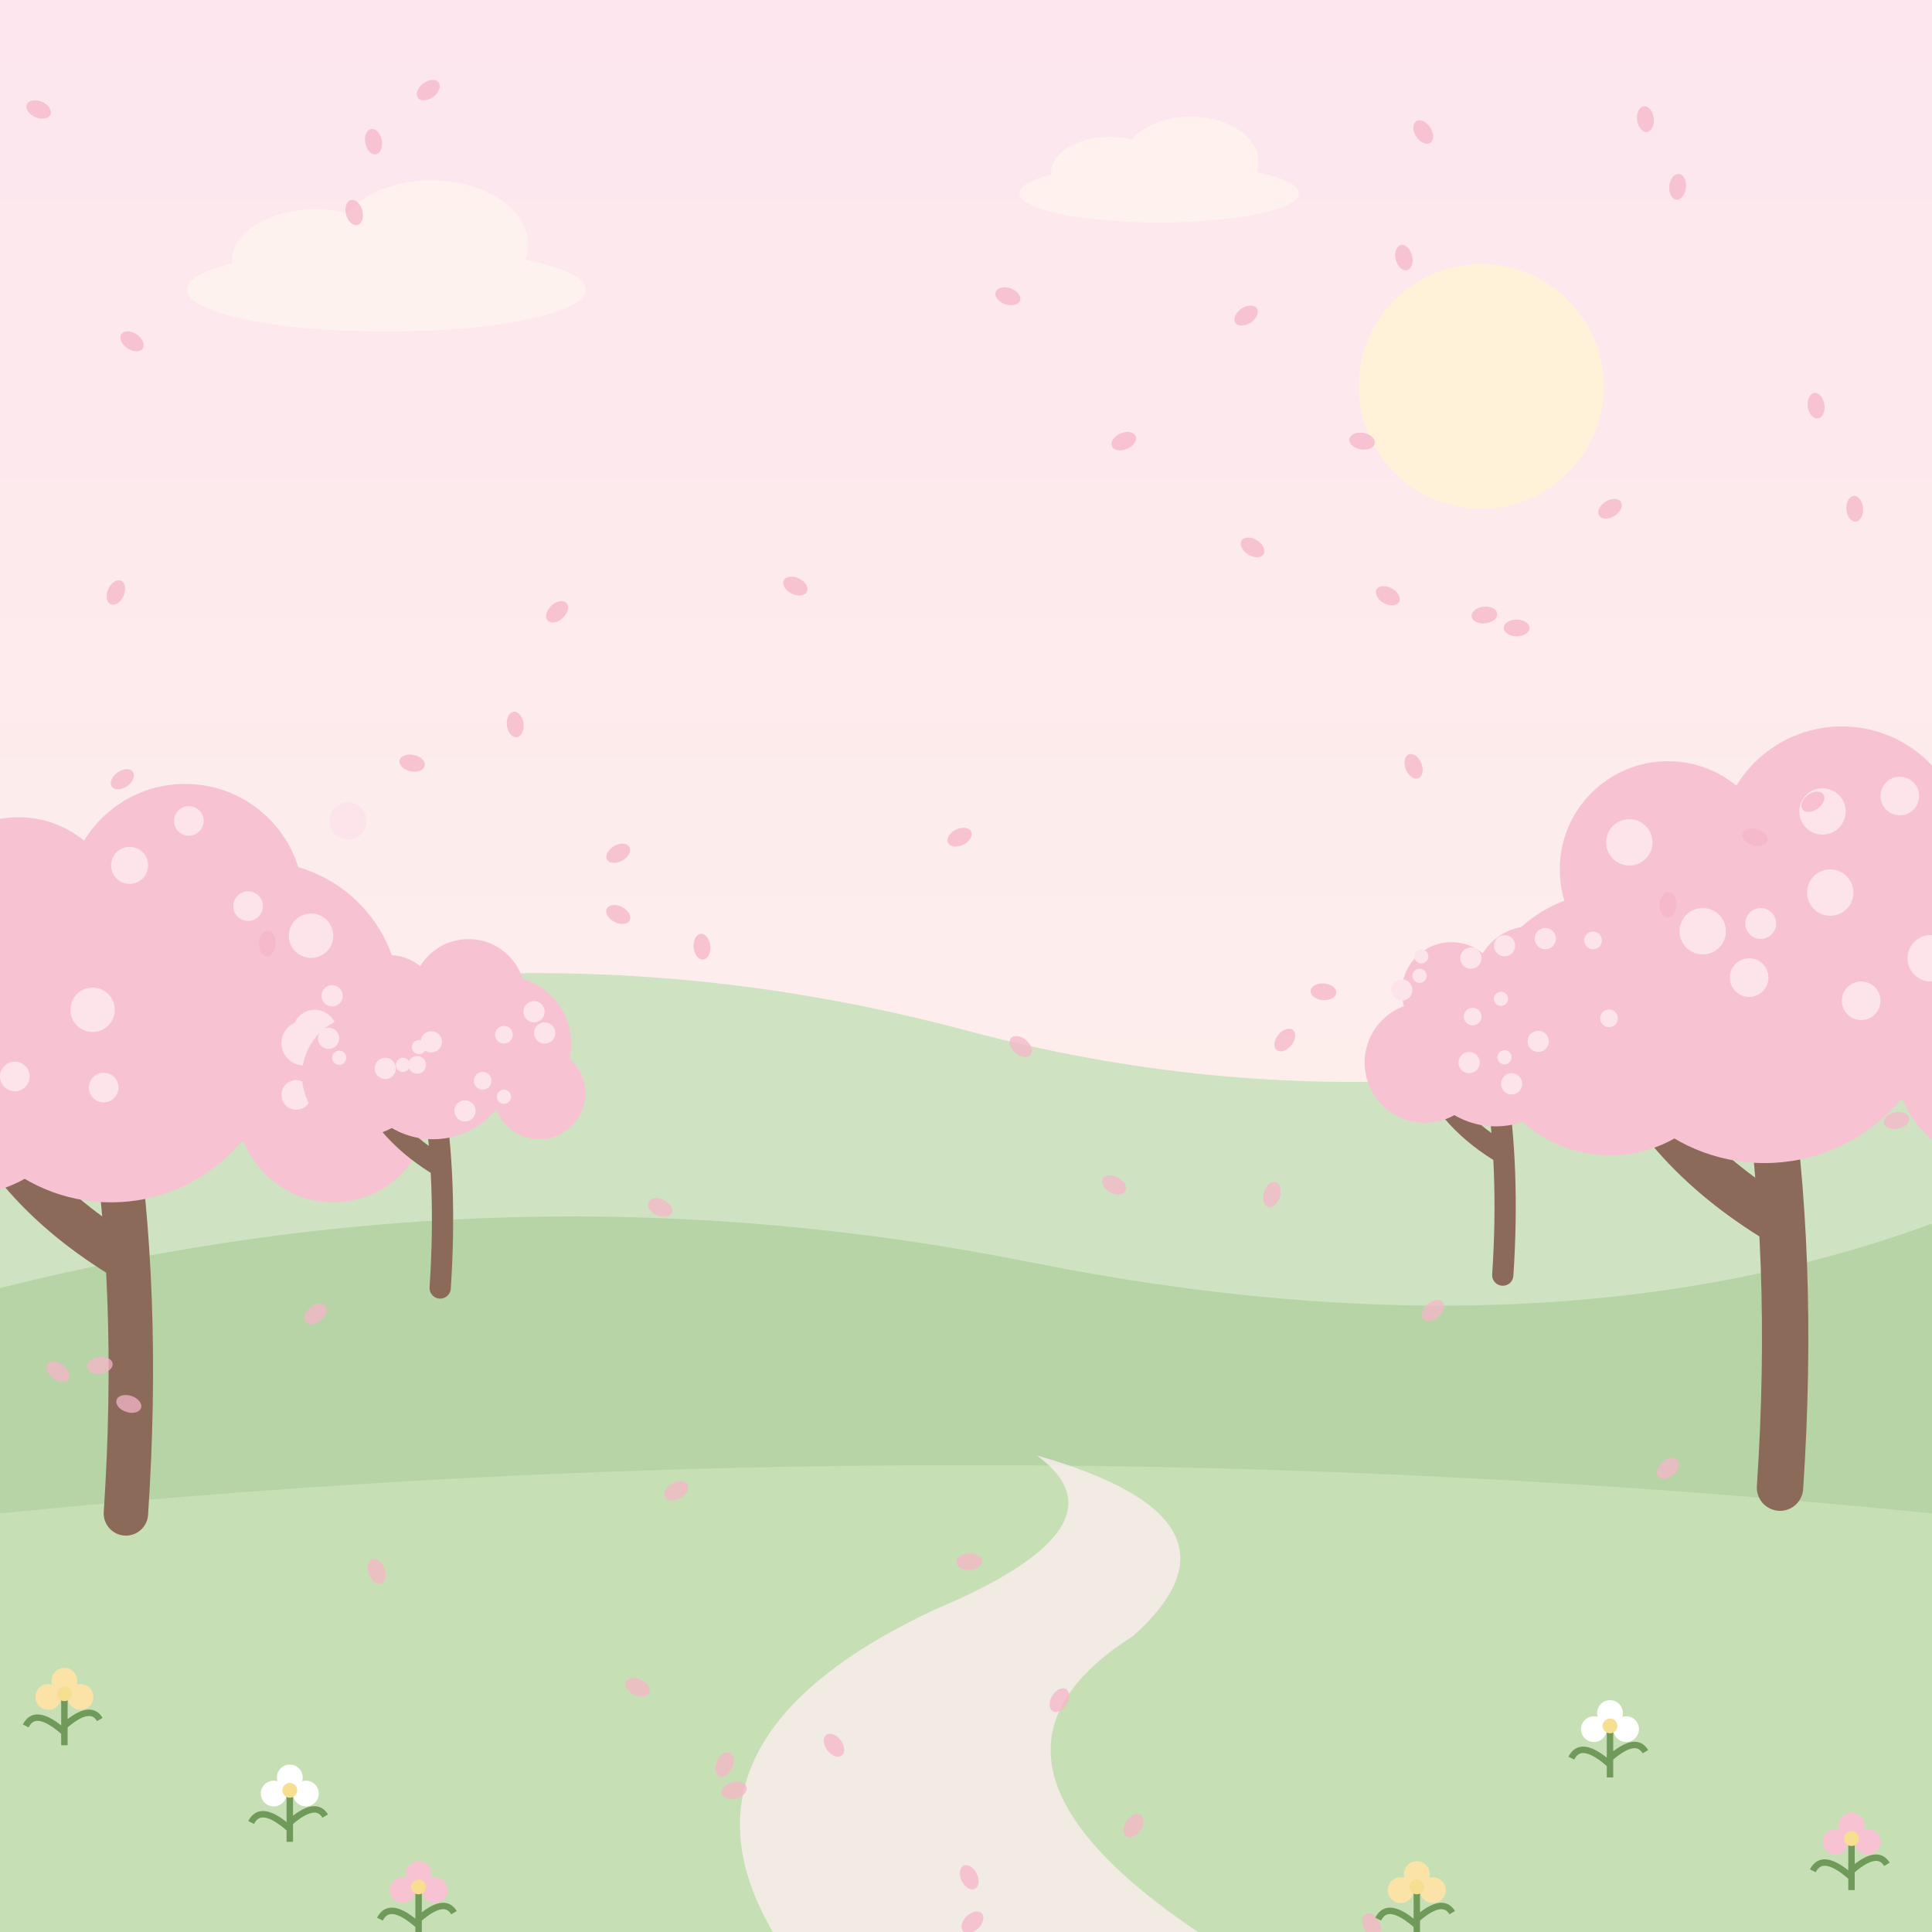
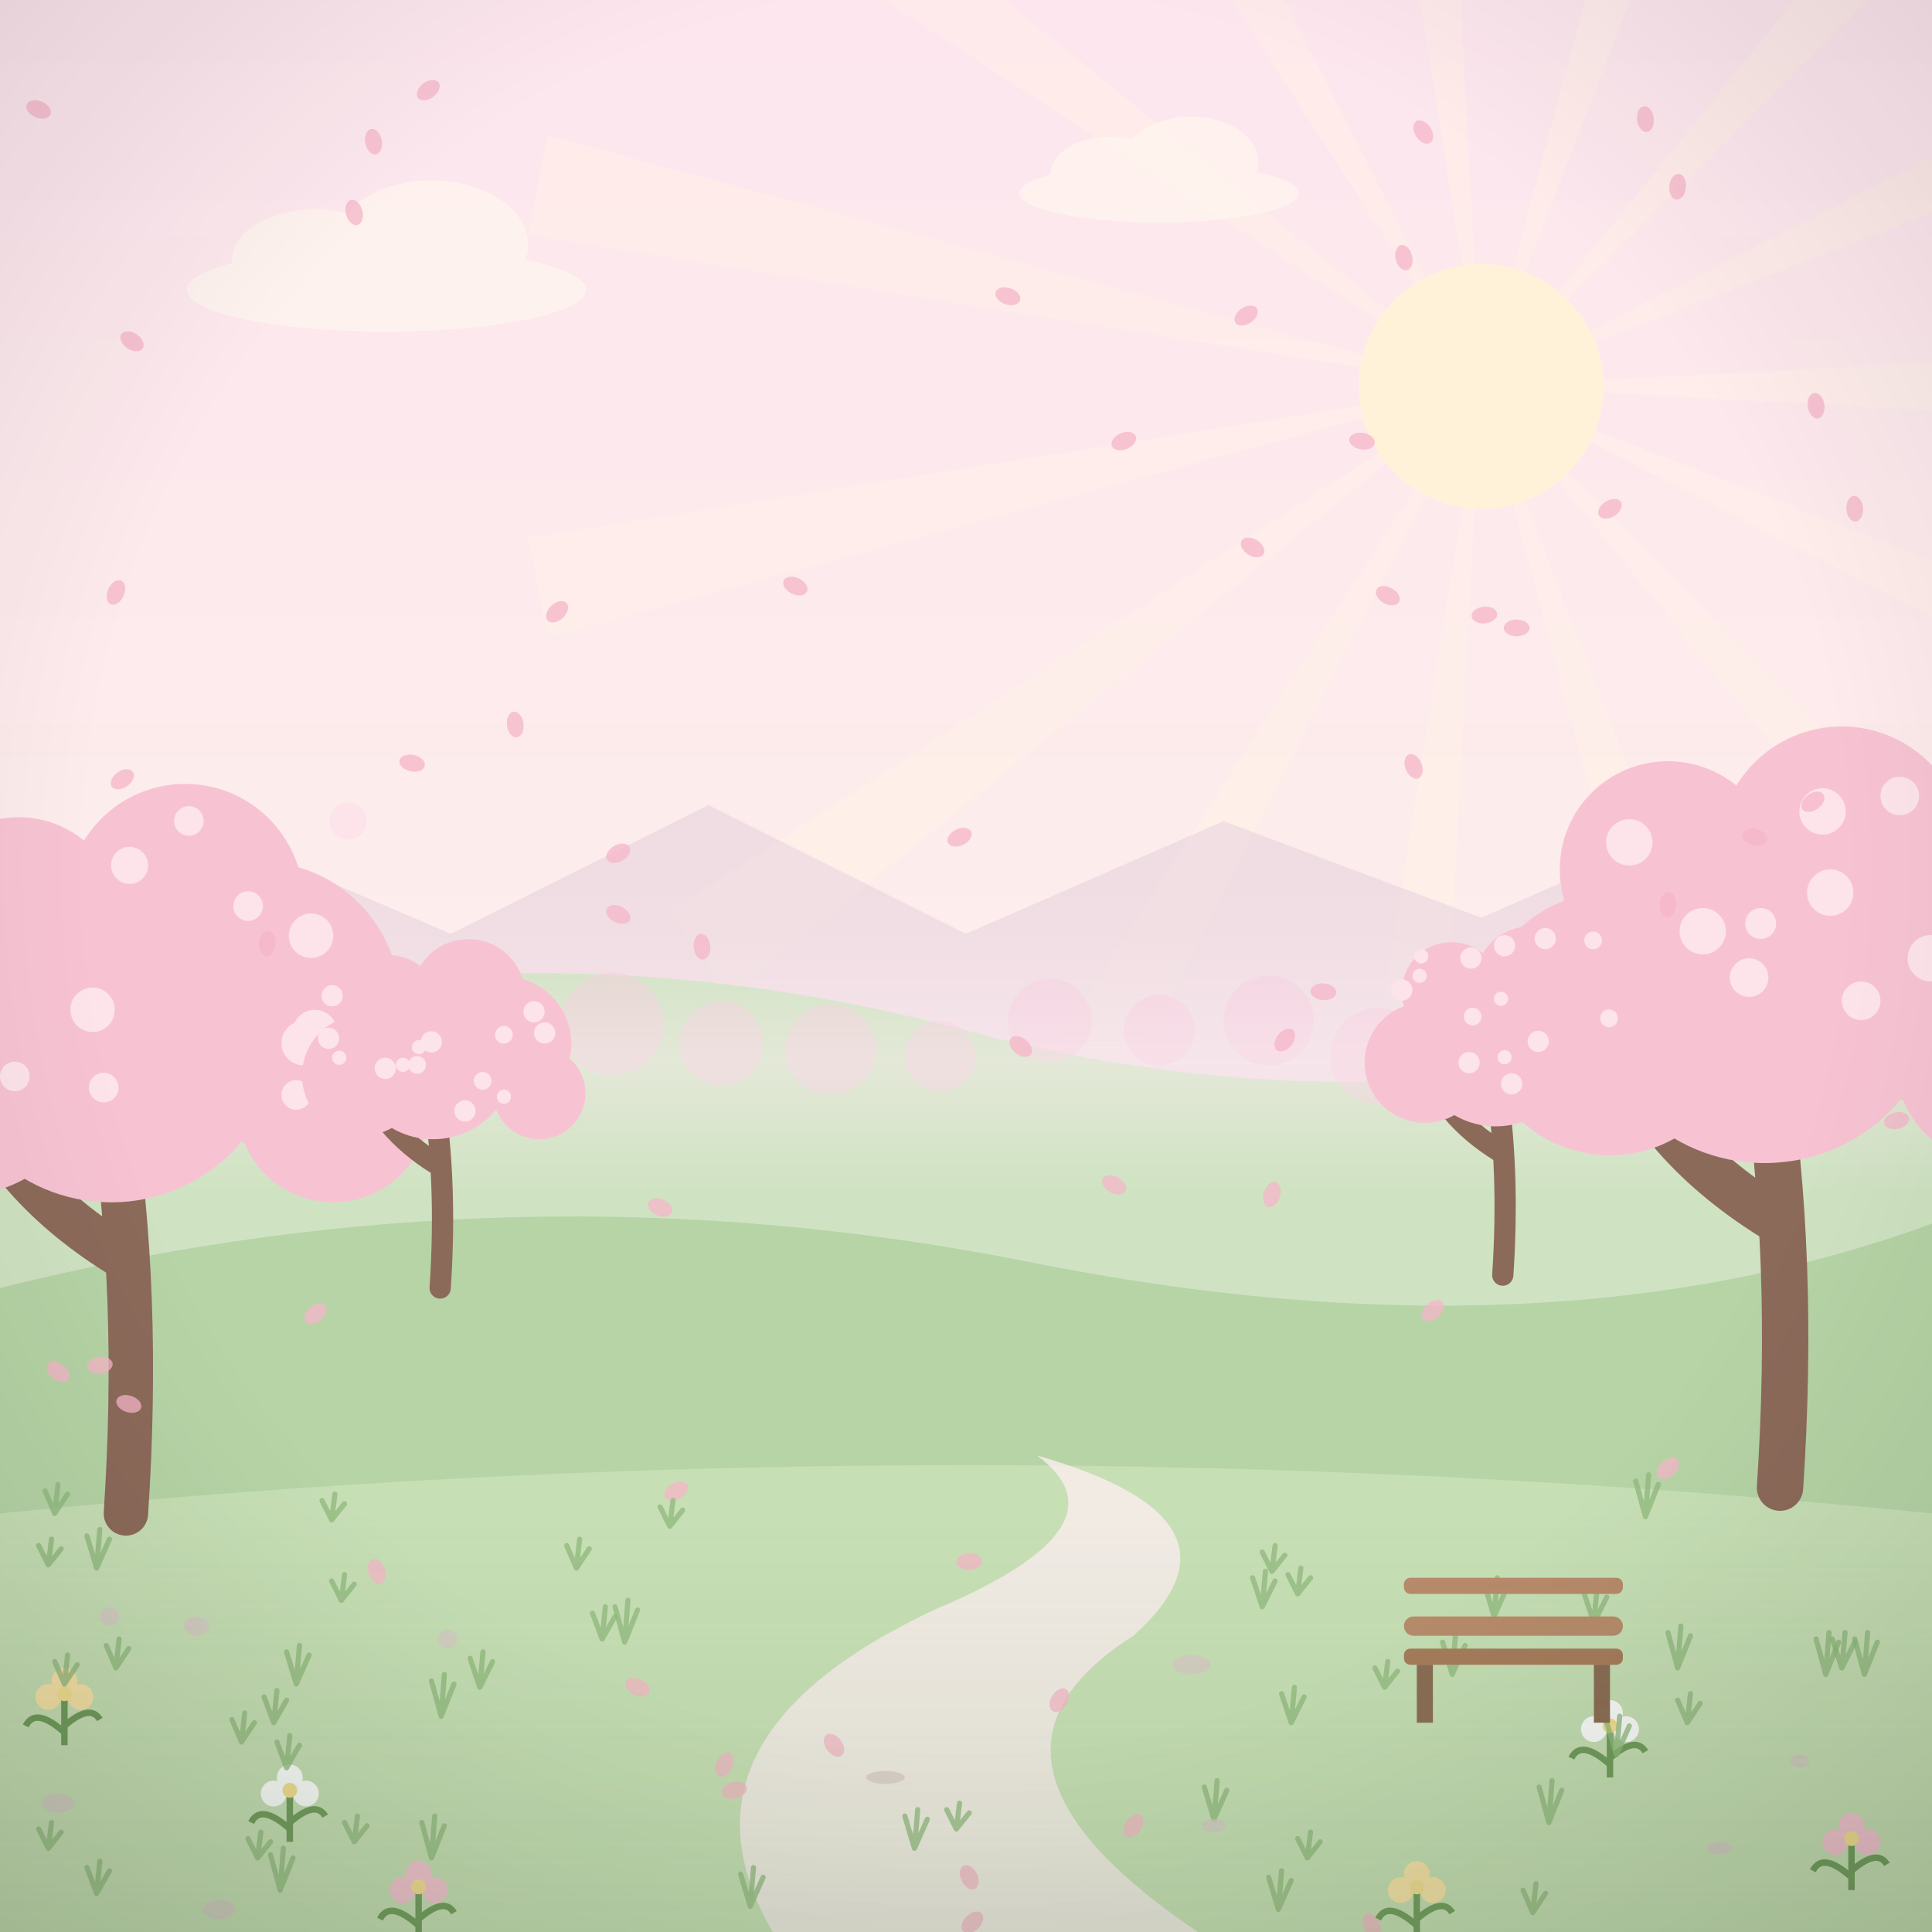
<svg xmlns="http://www.w3.org/2000/svg" viewBox="0 0 600 600" preserveAspectRatio="xMidYMid slice">
  <defs>
    <linearGradient id="sky" x2="0" y2="1">
      <stop offset="0" stop-color="#fde6ee" />
      <stop offset="1" stop-color="#fdf4ea" />
    </linearGradient>
  </defs>
  <path fill="url(#sky)" d="M0 0h600v600H0z" />
+   <path d="M460 120L760 104L760 136Z" fill="#fff6e0" opacity="0.25" />
+   <path d="M460 120L740 228L727 256Z" fill="#fff6e0" opacity="0.25" />
+   <path d="M460 120L672 332L649 353Z" fill="#fff6e0" opacity="0.25" />
+   <path d="M460 120L568 400L538 410Z" fill="#fff6e0" opacity="0.25" />
+   <path d="M460 120L444 420L413 416Z" fill="#fff6e0" opacity="0.25" />
+   <path d="M460 120L324 387L297 372Z" fill="#fff6e0" opacity="0.25" />
+   <path d="M460 120L227 309L208 283Z" fill="#fff6e0" opacity="0.25" />
+   <path d="M460 120L170 198L164 167Z" fill="#fff6e0" opacity="0.25" />
+   <path d="M460 120L164 73L170 42Z" fill="#fff6e0" opacity="0.25" />
+   <path d="M460 120L208 -43L227 -69Z" fill="#fff6e0" opacity="0.25" />
+   <path d="M460 120L297 -132L324 -147Z" fill="#fff6e0" opacity="0.25" />
+   <path d="M460 120L413 -176L444 -180Z" fill="#fff6e0" opacity="0.25" />
+   <path d="M460 120L538 -170L568 -160Z" fill="#fff6e0" opacity="0.25" />
+   <path d="M460 120L649 -113L672 -92Z" fill="#fff6e0" opacity="0.25" />
+   <path d="M460 120L727 -16L740 12Z" fill="#fff6e0" opacity="0.25" />
+   <path d="M0 300L70 260L140 290L220 250L300 290L380 255L460 285L540 250L600 275V340H0Z" fill="#e7d3e0" opacity=".6" />
  <circle cx="460" cy="120" r="38" fill="#fff3d6" opacity=".9" />
  <g transform="translate(120 90) scale(1)" fill="#fff8ee" opacity="0.6">
    <ellipse cx="0" cy="0" rx="62" ry="13" />
    <ellipse cx="-22" cy="-9" rx="26" ry="16" />
    <ellipse cx="14" cy="-14" rx="30" ry="20" />
  </g>
  <g transform="translate(360 60) scale(0.7)" fill="#fff8ee" opacity="0.6">
    <ellipse cx="0" cy="0" rx="62" ry="13" />
    <ellipse cx="-22" cy="-9" rx="26" ry="16" />
    <ellipse cx="14" cy="-14" rx="30" ry="20" />
  </g>
  <path d="M0 330Q150 280 300 320T600 300V600H0Z" fill="#cfe3c2" />
+   <g opacity=".5">
+     <circle cx="20" cy="323" r="16" fill="#f5cadb" />
+     <circle cx="54" cy="324" r="16" fill="#f5cadb" />
+     <circle cx="88" cy="328" r="13" fill="#f5cadb" />
+     <circle cx="122" cy="323" r="14" fill="#f5cadb" />
+     <circle cx="156" cy="325" r="11" fill="#f5cadb" />
+     <circle cx="190" cy="318" r="16" fill="#f5cadb" />
+     <circle cx="224" cy="324" r="13" fill="#f5cadb" />
+     <circle cx="258" cy="326" r="14" fill="#f5cadb" />
+     <circle cx="292" cy="328" r="11" fill="#f5cadb" />
+     <circle cx="326" cy="317" r="13" fill="#f5cadb" />
+     <circle cx="360" cy="320" r="11" fill="#f5cadb" />
+     <circle cx="394" cy="317" r="14" fill="#f5cadb" />
+     <circle cx="428" cy="328" r="15" fill="#f5cadb" />
+     <circle cx="462" cy="326" r="10" fill="#f5cadb" />
+     <circle cx="496" cy="325" r="13" fill="#f5cadb" />
+     <circle cx="530" cy="323" r="15" fill="#f5cadb" />
+     <circle cx="564" cy="327" r="14" fill="#f5cadb" />
+     <circle cx="598" cy="326" r="11" fill="#f5cadb" />
+   </g>
+   <defs>
+     <linearGradient id="hz" x2="0" y2="1">
+       <stop offset="0" stop-color="#fdeef3" stop-opacity="0" />
+       <stop offset=".5" stop-color="#fdeef3" stop-opacity="0.45" />
+       <stop offset="1" stop-color="#fdeef3" stop-opacity="0" />
+     </linearGradient>
+   </defs>
+   <rect x="0" y="290" width="600" height="80" fill="url(#hz)" />
  <path d="M0 400Q160 360 320 392T600 380V600H0Z" fill="#b6d4a6" />
  <path d="M0 470Q300 440 600 470V600H0Z" fill="#c7dfb5" />
  <path d="M240 600Q205 540 290 500Q352 474 322 452Q392 472 352 508Q292 546 372 600Z" fill="#fbeef0" opacity="0.8" />
  <g transform="translate(46 470) scale(1.15)">
    <path d="M-6 0Q-2-60-10-110M-8-70Q-40-90-50-120M-6-90Q20-120 34-140" fill="none" stroke="#8c6a5a" stroke-width="12" stroke-linecap="round" />
    <circle cx="-10" cy="-130" r="46" fill="#f7c3d2" />
    <circle cx="-50" cy="-120" r="34" fill="#f7c3d2" />
    <circle cx="30" cy="-138" r="38" fill="#f7c3d2" />
    <circle cx="10" cy="-165" r="32" fill="#f7c3d2" />
    <circle cx="-35" cy="-160" r="28" fill="#f7c3d2" />
    <circle cx="50" cy="-110" r="26" fill="#f7c3d2" />
    <circle cx="-36" cy="-118" r="4" fill="#fde3ea" />
    <circle cx="-5" cy="-175" r="5" fill="#fde3ea" />
    <circle cx="45" cy="-130" r="6" fill="#fde3ea" />
    <circle cx="27" cy="-164" r="4" fill="#fde3ea" />
    <circle cx="54" cy="-187" r="5" fill="#fde3ea" />
    <circle cx="40" cy="-113" r="4" fill="#fde3ea" />
    <circle cx="44" cy="-156" r="6" fill="#fde3ea" />
    <circle cx="-12" cy="-115" r="4" fill="#fde3ea" />
    <circle cx="11" cy="-187" r="4" fill="#fde3ea" />
    <circle cx="-64" cy="-107" r="6" fill="#fde3ea" />
    <circle cx="-68" cy="-142" r="6" fill="#fde3ea" />
    <circle cx="-15" cy="-136" r="6" fill="#fde3ea" />
    <circle cx="-63" cy="-123" r="4" fill="#fde3ea" />
    <circle cx="42" cy="-127" r="6" fill="#fde3ea" />
  </g>
  <g transform="translate(560 462) scale(1.2)">
    <path d="M-6 0Q-2-60-10-110M-8-70Q-40-90-50-120M-6-90Q20-120 34-140" fill="none" stroke="#8c6a5a" stroke-width="12" stroke-linecap="round" />
    <circle cx="-10" cy="-130" r="46" fill="#f7c3d2" />
    <circle cx="-50" cy="-120" r="34" fill="#f7c3d2" />
    <circle cx="30" cy="-138" r="38" fill="#f7c3d2" />
    <circle cx="10" cy="-165" r="32" fill="#f7c3d2" />
    <circle cx="-35" cy="-160" r="28" fill="#f7c3d2" />
    <circle cx="50" cy="-110" r="26" fill="#f7c3d2" />
    <circle cx="-11" cy="-146" r="4" fill="#fde3ea" />
    <circle cx="-14" cy="-132" r="5" fill="#fde3ea" />
    <circle cx="-65" cy="-137" r="6" fill="#fde3ea" />
    <circle cx="-45" cy="-167" r="6" fill="#fde3ea" />
    <circle cx="5" cy="-175" r="6" fill="#fde3ea" />
    <circle cx="15" cy="-126" r="5" fill="#fde3ea" />
    <circle cx="59" cy="-105" r="4" fill="#fde3ea" />
    <circle cx="7" cy="-154" r="6" fill="#fde3ea" />
    <circle cx="57" cy="-126" r="5" fill="#fde3ea" />
    <circle cx="-62" cy="-129" r="4" fill="#fde3ea" />
    <circle cx="33" cy="-137" r="6" fill="#fde3ea" />
    <circle cx="-26" cy="-144" r="6" fill="#fde3ea" />
    <circle cx="25" cy="-179" r="5" fill="#fde3ea" />
    <circle cx="60" cy="-177" r="4" fill="#fde3ea" />
  </g>
  <g transform="translate(140 400) scale(0.55)">
    <path d="M-6 0Q-2-60-10-110M-8-70Q-40-90-50-120M-6-90Q20-120 34-140" fill="none" stroke="#8c6a5a" stroke-width="12" stroke-linecap="round" />
    <circle cx="-10" cy="-130" r="46" fill="#f7c3d2" />
    <circle cx="-50" cy="-120" r="34" fill="#f7c3d2" />
    <circle cx="30" cy="-138" r="38" fill="#f7c3d2" />
    <circle cx="10" cy="-165" r="32" fill="#f7c3d2" />
    <circle cx="-35" cy="-160" r="28" fill="#f7c3d2" />
    <circle cx="50" cy="-110" r="26" fill="#f7c3d2" />
    <circle cx="30" cy="-143" r="5" fill="#fde3ea" />
    <circle cx="-63" cy="-130" r="4" fill="#fde3ea" />
    <circle cx="8" cy="-100" r="6" fill="#fde3ea" />
    <circle cx="30" cy="-108" r="4" fill="#fde3ea" />
    <circle cx="-27" cy="-126" r="4" fill="#fde3ea" />
    <circle cx="-67" cy="-165" r="6" fill="#fde3ea" />
    <circle cx="-11" cy="-139" r="6" fill="#fde3ea" />
    <circle cx="18" cy="-117" r="5" fill="#fde3ea" />
    <circle cx="47" cy="-156" r="6" fill="#fde3ea" />
    <circle cx="-69" cy="-141" r="6" fill="#fde3ea" />
    <circle cx="-37" cy="-124" r="6" fill="#fde3ea" />
    <circle cx="-18" cy="-136" r="4" fill="#fde3ea" />
    <circle cx="53" cy="-144" r="6" fill="#fde3ea" />
    <circle cx="-19" cy="-126" r="5" fill="#fde3ea" />
  </g>
  <g transform="translate(470 396) scale(0.55)">
    <path d="M-6 0Q-2-60-10-110M-8-70Q-40-90-50-120M-6-90Q20-120 34-140" fill="none" stroke="#8c6a5a" stroke-width="12" stroke-linecap="round" />
    <circle cx="-10" cy="-130" r="46" fill="#f7c3d2" />
    <circle cx="-50" cy="-120" r="34" fill="#f7c3d2" />
    <circle cx="30" cy="-138" r="38" fill="#f7c3d2" />
    <circle cx="10" cy="-165" r="32" fill="#f7c3d2" />
    <circle cx="-35" cy="-160" r="28" fill="#f7c3d2" />
    <circle cx="50" cy="-110" r="26" fill="#f7c3d2" />
    <circle cx="54" cy="-145" r="5" fill="#fde3ea" />
    <circle cx="18" cy="-190" r="6" fill="#fde3ea" />
    <circle cx="14" cy="-132" r="6" fill="#fde3ea" />
    <circle cx="-63" cy="-161" r="6" fill="#fde3ea" />
    <circle cx="-25" cy="-120" r="6" fill="#fde3ea" />
    <circle cx="-24" cy="-179" r="6" fill="#fde3ea" />
    <circle cx="-5" cy="-186" r="6" fill="#fde3ea" />
    <circle cx="-52" cy="-180" r="4" fill="#fde3ea" />
    <circle cx="45" cy="-189" r="5" fill="#fde3ea" />
    <circle cx="-7" cy="-156" r="4" fill="#fde3ea" />
    <circle cx="-23" cy="-146" r="5" fill="#fde3ea" />
    <circle cx="-53" cy="-169" r="4" fill="#fde3ea" />
    <circle cx="-5" cy="-123" r="4" fill="#fde3ea" />
    <circle cx="-1" cy="-108" r="6" fill="#fde3ea" />
  </g>
  <ellipse cx="301" cy="485" rx="4" ry="2.6" fill="#f6b6c8" opacity=".75" transform="rotate(179 301 485)" />
  <ellipse cx="329" cy="528" rx="4" ry="2.6" fill="#f6b6c8" opacity=".75" transform="rotate(121 329 528)" />
  <ellipse cx="116" cy="44" rx="4" ry="2.6" fill="#f6b6c8" opacity=".75" transform="rotate(79 116 44)" />
  <ellipse cx="395" cy="371" rx="4" ry="2.6" fill="#f6b6c8" opacity=".75" transform="rotate(107 395 371)" />
  <ellipse cx="192" cy="284" rx="4" ry="2.6" fill="#f6b6c8" opacity=".75" transform="rotate(27 192 284)" />
  <ellipse cx="259" cy="542" rx="4" ry="2.6" fill="#f6b6c8" opacity=".75" transform="rotate(53 259 542)" />
  <ellipse cx="442" cy="41" rx="4" ry="2.6" fill="#f6b6c8" opacity=".75" transform="rotate(57 442 41)" />
  <ellipse cx="18" cy="426" rx="4" ry="2.6" fill="#f6b6c8" opacity=".75" transform="rotate(37 18 426)" />
  <ellipse cx="36" cy="184" rx="4" ry="2.6" fill="#f6b6c8" opacity=".75" transform="rotate(114 36 184)" />
  <ellipse cx="518" cy="456" rx="4" ry="2.6" fill="#f6b6c8" opacity=".75" transform="rotate(139 518 456)" />
  <ellipse cx="225" cy="548" rx="4" ry="2.6" fill="#f6b6c8" opacity=".75" transform="rotate(115 225 548)" />
  <ellipse cx="228" cy="556" rx="4" ry="2.6" fill="#f6b6c8" opacity=".75" transform="rotate(166 228 556)" />
  <ellipse cx="31" cy="424" rx="4" ry="2.6" fill="#f6b6c8" opacity=".75" transform="rotate(172 31 424)" />
  <ellipse cx="589" cy="348" rx="4" ry="2.6" fill="#f6b6c8" opacity=".75" transform="rotate(168 589 348)" />
  <ellipse cx="436" cy="80" rx="4" ry="2.6" fill="#f6b6c8" opacity=".75" transform="rotate(76 436 80)" />
  <ellipse cx="128" cy="237" rx="4" ry="2.6" fill="#f6b6c8" opacity=".75" transform="rotate(12 128 237)" />
  <ellipse cx="313" cy="92" rx="4" ry="2.6" fill="#f6b6c8" opacity=".75" transform="rotate(19 313 92)" />
  <ellipse cx="317" cy="325" rx="4" ry="2.6" fill="#f6b6c8" opacity=".75" transform="rotate(40 317 325)" />
  <ellipse cx="426" cy="598" rx="4" ry="2.6" fill="#f6b6c8" opacity=".75" transform="rotate(64 426 598)" />
  <ellipse cx="133" cy="28" rx="4" ry="2.6" fill="#f6b6c8" opacity=".75" transform="rotate(143 133 28)" />
  <ellipse cx="38" cy="242" rx="4" ry="2.6" fill="#f6b6c8" opacity=".75" transform="rotate(145 38 242)" />
  <ellipse cx="471" cy="195" rx="4" ry="2.6" fill="#f6b6c8" opacity=".75" transform="rotate(180 471 195)" />
  <ellipse cx="521" cy="58" rx="4" ry="2.6" fill="#f6b6c8" opacity=".75" transform="rotate(96 521 58)" />
  <ellipse cx="205" cy="375" rx="4" ry="2.6" fill="#f6b6c8" opacity=".75" transform="rotate(25 205 375)" />
  <ellipse cx="210" cy="463" rx="4" ry="2.6" fill="#f6b6c8" opacity=".75" transform="rotate(151 210 463)" />
  <ellipse cx="198" cy="524" rx="4" ry="2.6" fill="#f6b6c8" opacity=".75" transform="rotate(26 198 524)" />
  <ellipse cx="399" cy="323" rx="4" ry="2.6" fill="#f6b6c8" opacity=".75" transform="rotate(129 399 323)" />
  <ellipse cx="511" cy="37" rx="4" ry="2.6" fill="#f6b6c8" opacity=".75" transform="rotate(83 511 37)" />
  <ellipse cx="411" cy="308" rx="4" ry="2.6" fill="#f6b6c8" opacity=".75" transform="rotate(4 411 308)" />
  <ellipse cx="160" cy="225" rx="4" ry="2.6" fill="#f6b6c8" opacity=".75" transform="rotate(83 160 225)" />
  <ellipse cx="576" cy="158" rx="4" ry="2.6" fill="#f6b6c8" opacity=".75" transform="rotate(86 576 158)" />
  <ellipse cx="439" cy="238" rx="4" ry="2.6" fill="#f6b6c8" opacity=".75" transform="rotate(68 439 238)" />
  <ellipse cx="98" cy="408" rx="4" ry="2.6" fill="#f6b6c8" opacity=".75" transform="rotate(140 98 408)" />
  <ellipse cx="352" cy="567" rx="4" ry="2.6" fill="#f6b6c8" opacity=".75" transform="rotate(124 352 567)" />
  <ellipse cx="545" cy="260" rx="4" ry="2.6" fill="#f6b6c8" opacity=".75" transform="rotate(16 545 260)" />
  <ellipse cx="41" cy="106" rx="4" ry="2.6" fill="#f6b6c8" opacity=".75" transform="rotate(34 41 106)" />
  <ellipse cx="173" cy="190" rx="4" ry="2.6" fill="#f6b6c8" opacity=".75" transform="rotate(137 173 190)" />
  <ellipse cx="218" cy="294" rx="4" ry="2.6" fill="#f6b6c8" opacity=".75" transform="rotate(85 218 294)" />
  <ellipse cx="518" cy="281" rx="4" ry="2.6" fill="#f6b6c8" opacity=".75" transform="rotate(94 518 281)" />
  <ellipse cx="346" cy="368" rx="4" ry="2.6" fill="#f6b6c8" opacity=".75" transform="rotate(29 346 368)" />
  <ellipse cx="298" cy="260" rx="4" ry="2.6" fill="#f6b6c8" opacity=".75" transform="rotate(154 298 260)" />
  <ellipse cx="500" cy="158" rx="4" ry="2.6" fill="#f6b6c8" opacity=".75" transform="rotate(148 500 158)" />
  <ellipse cx="564" cy="126" rx="4" ry="2.6" fill="#f6b6c8" opacity=".75" transform="rotate(82 564 126)" />
  <ellipse cx="40" cy="436" rx="4" ry="2.6" fill="#f6b6c8" opacity=".75" transform="rotate(18 40 436)" />
  <ellipse cx="389" cy="170" rx="4" ry="2.6" fill="#f6b6c8" opacity=".75" transform="rotate(32 389 170)" />
  <ellipse cx="349" cy="137" rx="4" ry="2.6" fill="#f6b6c8" opacity=".75" transform="rotate(157 349 137)" />
  <ellipse cx="387" cy="98" rx="4" ry="2.6" fill="#f6b6c8" opacity=".75" transform="rotate(146 387 98)" />
  <ellipse cx="563" cy="249" rx="4" ry="2.6" fill="#f6b6c8" opacity=".75" transform="rotate(144 563 249)" />
  <ellipse cx="83" cy="293" rx="4" ry="2.6" fill="#f6b6c8" opacity=".75" transform="rotate(93 83 293)" />
  <ellipse cx="302" cy="597" rx="4" ry="2.6" fill="#f6b6c8" opacity=".75" transform="rotate(136 302 597)" />
  <ellipse cx="117" cy="488" rx="4" ry="2.6" fill="#f6b6c8" opacity=".75" transform="rotate(70 117 488)" />
  <ellipse cx="110" cy="66" rx="4" ry="2.6" fill="#f6b6c8" opacity=".75" transform="rotate(75 110 66)" />
  <ellipse cx="12" cy="34" rx="4" ry="2.6" fill="#f6b6c8" opacity=".75" transform="rotate(23 12 34)" />
  <ellipse cx="423" cy="137" rx="4" ry="2.6" fill="#f6b6c8" opacity=".75" transform="rotate(10 423 137)" />
  <ellipse cx="192" cy="265" rx="4" ry="2.6" fill="#f6b6c8" opacity=".75" transform="rotate(150 192 265)" />
  <ellipse cx="431" cy="185" rx="4" ry="2.6" fill="#f6b6c8" opacity=".75" transform="rotate(29 431 185)" />
  <ellipse cx="461" cy="191" rx="4" ry="2.6" fill="#f6b6c8" opacity=".75" transform="rotate(174 461 191)" />
  <ellipse cx="247" cy="182" rx="4" ry="2.6" fill="#f6b6c8" opacity=".75" transform="rotate(26 247 182)" />
  <ellipse cx="445" cy="407" rx="4" ry="2.6" fill="#f6b6c8" opacity=".75" transform="rotate(138 445 407)" />
  <ellipse cx="301" cy="583" rx="4" ry="2.6" fill="#f6b6c8" opacity=".75" transform="rotate(64 301 583)" />
  <g transform="translate(20 530)">
    <path d="M0 12V-4M0 8q-9-8-12-2M0 6q8-7 11-2" fill="none" stroke="#6f9a5a" stroke-width="2" />
    <g fill="#fbe3a8">
      <circle cy="-8" r="4" />
      <circle cx="-5" cy="-3" r="4" />
      <circle cx="5" cy="-3" r="4" />
    </g>
    <circle cy="-4" r="2.3" fill="#f7df91" />
  </g>
  <g transform="translate(90 560)">
    <path d="M0 12V-4M0 8q-9-8-12-2M0 6q8-7 11-2" fill="none" stroke="#6f9a5a" stroke-width="2" />
    <g fill="#fff">
      <circle cy="-8" r="4" />
      <circle cx="-5" cy="-3" r="4" />
      <circle cx="5" cy="-3" r="4" />
    </g>
    <circle cy="-4" r="2.3" fill="#f7df91" />
  </g>
  <g transform="translate(500 540)">
    <path d="M0 12V-4M0 8q-9-8-12-2M0 6q8-7 11-2" fill="none" stroke="#6f9a5a" stroke-width="2" />
    <g fill="#fff">
      <circle cy="-8" r="4" />
      <circle cx="-5" cy="-3" r="4" />
      <circle cx="5" cy="-3" r="4" />
    </g>
    <circle cy="-4" r="2.3" fill="#f7df91" />
  </g>
  <g transform="translate(575 575)">
    <path d="M0 12V-4M0 8q-9-8-12-2M0 6q8-7 11-2" fill="none" stroke="#6f9a5a" stroke-width="2" />
    <g fill="#f7c3d2">
      <circle cy="-8" r="4" />
      <circle cx="-5" cy="-3" r="4" />
      <circle cx="5" cy="-3" r="4" />
    </g>
    <circle cy="-4" r="2.3" fill="#f7df91" />
  </g>
  <g transform="translate(130 590)">
    <path d="M0 12V-4M0 8q-9-8-12-2M0 6q8-7 11-2" fill="none" stroke="#6f9a5a" stroke-width="2" />
    <g fill="#f7c3d2">
      <circle cy="-8" r="4" />
      <circle cx="-5" cy="-3" r="4" />
      <circle cx="5" cy="-3" r="4" />
    </g>
    <circle cy="-4" r="2.3" fill="#f7df91" />
  </g>
  <g transform="translate(440 590)">
    <path d="M0 12V-4M0 8q-9-8-12-2M0 6q8-7 11-2" fill="none" stroke="#6f9a5a" stroke-width="2" />
    <g fill="#fbe3a8">
      <circle cy="-8" r="4" />
      <circle cx="-5" cy="-3" r="4" />
      <circle cx="5" cy="-3" r="4" />
    </g>
    <circle cy="-4" r="2.3" fill="#f7df91" />
  </g>
+   <path d="M15 486l-3-6M15 486l1-8M15 486l4-5" stroke="#8fb87c" stroke-width="1.6" stroke-linecap="round" opacity=".75" />
+   <path d="M36 518l-3-7M36 518l1-9M36 518l4-6" stroke="#8fb87c" stroke-width="1.6" stroke-linecap="round" opacity=".75" />
+   <path d="M30 588l-3-8M30 588l1-10M30 588l4-7" stroke="#8fb87c" stroke-width="1.6" stroke-linecap="round" opacity=".75" />
+   <path d="M451 520l-3-10M451 520l1-12M451 520l4-9" stroke="#8fb87c" stroke-width="1.6" stroke-linecap="round" opacity=".75" />
+   <path d="M511 471l-3-11M511 471l1-13M511 471l4-10" stroke="#8fb87c" stroke-width="1.6" stroke-linecap="round" opacity=".75" />
+   <path d="M87 587l-3-11M87 587l1-13M87 587l4-10" stroke="#8fb87c" stroke-width="1.6" stroke-linecap="round" opacity=".75" />
+   <path d="M284 574l-3-10M284 574l1-12M284 574l4-9" stroke="#8fb87c" stroke-width="1.6" stroke-linecap="round" opacity=".75" />
+   <path d="M85 535l-3-8M85 535l1-10M85 535l4-7" stroke="#8fb87c" stroke-width="1.6" stroke-linecap="round" opacity=".75" />
+   <path d="M30 487l-3-10M30 487l1-12M30 487l4-9" stroke="#8fb87c" stroke-width="1.6" stroke-linecap="round" opacity=".75" />
+   <path d="M110 572l-3-6M110 572l1-8M110 572l4-5" stroke="#8fb87c" stroke-width="1.6" stroke-linecap="round" opacity=".75" />
+   <path d="M297 568l-3-6M297 568l1-8M297 568l4-5" stroke="#8fb87c" stroke-width="1.6" stroke-linecap="round" opacity=".75" />
+   <path d="M17 470l-3-7M17 470l1-9M17 470l4-6" stroke="#8fb87c" stroke-width="1.6" stroke-linecap="round" opacity=".75" />
+   <path d="M481 566l-3-11M481 566l1-13M481 566l4-10" stroke="#8fb87c" stroke-width="1.6" stroke-linecap="round" opacity=".75" />
+   <path d="M406 577l-3-6M406 577l1-8M406 577l4-5" stroke="#8fb87c" stroke-width="1.6" stroke-linecap="round" opacity=".75" />
+   <path d="M579 520l-3-11M579 520l1-13M579 520l4-10" stroke="#8fb87c" stroke-width="1.6" stroke-linecap="round" opacity=".75" />
+   <path d="M89 549l-3-8M89 549l1-10M89 549l4-7" stroke="#8fb87c" stroke-width="1.6" stroke-linecap="round" opacity=".75" />
+   <path d="M15 574l-3-6M15 574l1-8M15 574l4-5" stroke="#8fb87c" stroke-width="1.6" stroke-linecap="round" opacity=".75" />
+   <path d="M137 533l-3-11M137 533l1-13M137 533l4-10" stroke="#8fb87c" stroke-width="1.6" stroke-linecap="round" opacity=".75" />
+   <path d="M103 472l-3-6M103 472l1-8M103 472l4-5" stroke="#8fb87c" stroke-width="1.6" stroke-linecap="round" opacity=".75" />
+   <path d="M476 594l-3-7M476 594l1-9M476 594l4-6" stroke="#8fb87c" stroke-width="1.6" stroke-linecap="round" opacity=".75" />
+   <path d="M572 518l-3-9M572 518l1-11M572 518l4-8" stroke="#8fb87c" stroke-width="1.6" stroke-linecap="round" opacity=".75" />
+   <path d="M521 518l-3-11M521 518l1-13M521 518l4-10" stroke="#8fb87c" stroke-width="1.6" stroke-linecap="round" opacity=".75" />
+   <path d="M134 577l-3-11M134 577l1-13M134 577l4-10" stroke="#8fb87c" stroke-width="1.6" stroke-linecap="round" opacity=".75" />
+   <path d="M392 499l-3-9M392 499l1-11M392 499l4-8" stroke="#8fb87c" stroke-width="1.6" stroke-linecap="round" opacity=".75" />
+   <path d="M430 524l-3-6M430 524l1-8M430 524l4-5" stroke="#8fb87c" stroke-width="1.6" stroke-linecap="round" opacity=".75" />
+   <path d="M20 523l-3-7M20 523l1-9M20 523l4-6" stroke="#8fb87c" stroke-width="1.6" stroke-linecap="round" opacity=".75" />
+   <path d="M403 495l-3-6M403 495l1-8M403 495l4-5" stroke="#8fb87c" stroke-width="1.6" stroke-linecap="round" opacity=".75" />
+   <path d="M149 524l-3-9M149 524l1-11M149 524l4-8" stroke="#8fb87c" stroke-width="1.6" stroke-linecap="round" opacity=".75" />
+   <path d="M395 488l-3-6M395 488l1-8M395 488l4-5" stroke="#8fb87c" stroke-width="1.6" stroke-linecap="round" opacity=".75" />
+   <path d="M92 523l-3-10M92 523l1-12M92 523l4-9" stroke="#8fb87c" stroke-width="1.6" stroke-linecap="round" opacity=".75" />
+   <path d="M377 565l-3-10M377 565l1-12M377 565l4-9" stroke="#8fb87c" stroke-width="1.6" stroke-linecap="round" opacity=".75" />
+   <path d="M464 502l-3-10M464 502l1-12M464 502l4-9" stroke="#8fb87c" stroke-width="1.6" stroke-linecap="round" opacity=".75" />
+   <path d="M495 504l-3-9M495 504l1-11M495 504l4-8" stroke="#8fb87c" stroke-width="1.6" stroke-linecap="round" opacity=".75" />
+   <path d="M187 509l-3-8M187 509l1-10M187 509l4-7" stroke="#8fb87c" stroke-width="1.6" stroke-linecap="round" opacity=".75" />
+   <path d="M194 510l-3-11M194 510l1-13M194 510l4-10" stroke="#8fb87c" stroke-width="1.6" stroke-linecap="round" opacity=".75" />
+   <path d="M567 520l-3-11M567 520l1-13M567 520l4-10" stroke="#8fb87c" stroke-width="1.6" stroke-linecap="round" opacity=".75" />
+   <path d="M397 593l-3-10M397 593l1-12M397 593l4-9" stroke="#8fb87c" stroke-width="1.6" stroke-linecap="round" opacity=".75" />
+   <path d="M80 577l-3-6M80 577l1-8M80 577l4-5" stroke="#8fb87c" stroke-width="1.6" stroke-linecap="round" opacity=".75" />
+   <path d="M106 497l-3-6M106 497l1-8M106 497l4-5" stroke="#8fb87c" stroke-width="1.6" stroke-linecap="round" opacity=".75" />
+   <path d="M524 535l-3-7M524 535l1-9M524 535l4-6" stroke="#8fb87c" stroke-width="1.6" stroke-linecap="round" opacity=".75" />
+   <path d="M401 535l-3-9M401 535l1-11M401 535l4-8" stroke="#8fb87c" stroke-width="1.6" stroke-linecap="round" opacity=".75" />
+   <path d="M502 545l-3-10M502 545l1-12M502 545l4-9" stroke="#8fb87c" stroke-width="1.6" stroke-linecap="round" opacity=".75" />
+   <path d="M179 487l-3-7M179 487l1-9M179 487l4-6" stroke="#8fb87c" stroke-width="1.6" stroke-linecap="round" opacity=".75" />
+   <path d="M233 592l-3-10M233 592l1-12M233 592l4-9" stroke="#8fb87c" stroke-width="1.6" stroke-linecap="round" opacity=".75" />
+   <path d="M75 541l-3-7M75 541l1-9M75 541l4-6" stroke="#8fb87c" stroke-width="1.6" stroke-linecap="round" opacity=".75" />
+   <path d="M208 474l-3-6M208 474l1-8M208 474l4-5" stroke="#8fb87c" stroke-width="1.6" stroke-linecap="round" opacity=".75" />
+   <ellipse cx="275" cy="552" rx="6" ry="2" fill="#d9c8c8" opacity=".7" />
+   <ellipse cx="61" cy="505" rx="4" ry="3" fill="#d9c8c8" opacity=".7" />
+   <ellipse cx="377" cy="567" rx="4" ry="2" fill="#d9c8c8" opacity=".7" />
+   <ellipse cx="370" cy="517" rx="6" ry="3" fill="#d9c8c8" opacity=".7" />
+   <ellipse cx="534" cy="574" rx="4" ry="2" fill="#d9c8c8" opacity=".7" />
+   <ellipse cx="18" cy="560" rx="5" ry="3" fill="#d9c8c8" opacity=".7" />
+   <ellipse cx="34" cy="502" rx="3" ry="3" fill="#d9c8c8" opacity=".7" />
+   <ellipse cx="68" cy="593" rx="5" ry="3" fill="#d9c8c8" opacity=".7" />
+   <ellipse cx="139" cy="509" rx="3" ry="3" fill="#d9c8c8" opacity=".7" />
+   <ellipse cx="559" cy="547" rx="3" ry="2" fill="#d9c8c8" opacity=".7" />
+   <g transform="translate(470 520)">
+     <rect x="-34" y="-18" width="68" height="6" rx="3" fill="#b88a6a" />
+     <rect x="-34" y="-8" width="68" height="5" rx="2" fill="#a67a5a" />
+     <rect x="-30" y="-3" width="5" height="18" fill="#8a6a52" />
+     <rect x="25" y="-3" width="5" height="18" fill="#8a6a52" />
+     <rect x="-34" y="-30" width="68" height="5" rx="2" fill="#b88a6a" />
+   </g>
+   <defs>
+     <linearGradient id="gsh" x2="0" y2="1">
+       <stop offset="0" stop-color="#6a8a5a" stop-opacity="0" />
+       <stop offset="1" stop-color="#6a8a5a" stop-opacity="0.18" />
+     </linearGradient>
+     <radialGradient id="vig" cx=".5" cy=".45" r=".75">
+       <stop offset=".6" stop-color="#000" stop-opacity="0" />
+       <stop offset="1" stop-color="#000" stop-opacity=".12" />
+     </radialGradient>
+   </defs>
+   <path d="M0 470H600V600H0Z" fill="url(#gsh)" />
+   <rect width="600" height="600" fill="url(#vig)" />
</svg>
